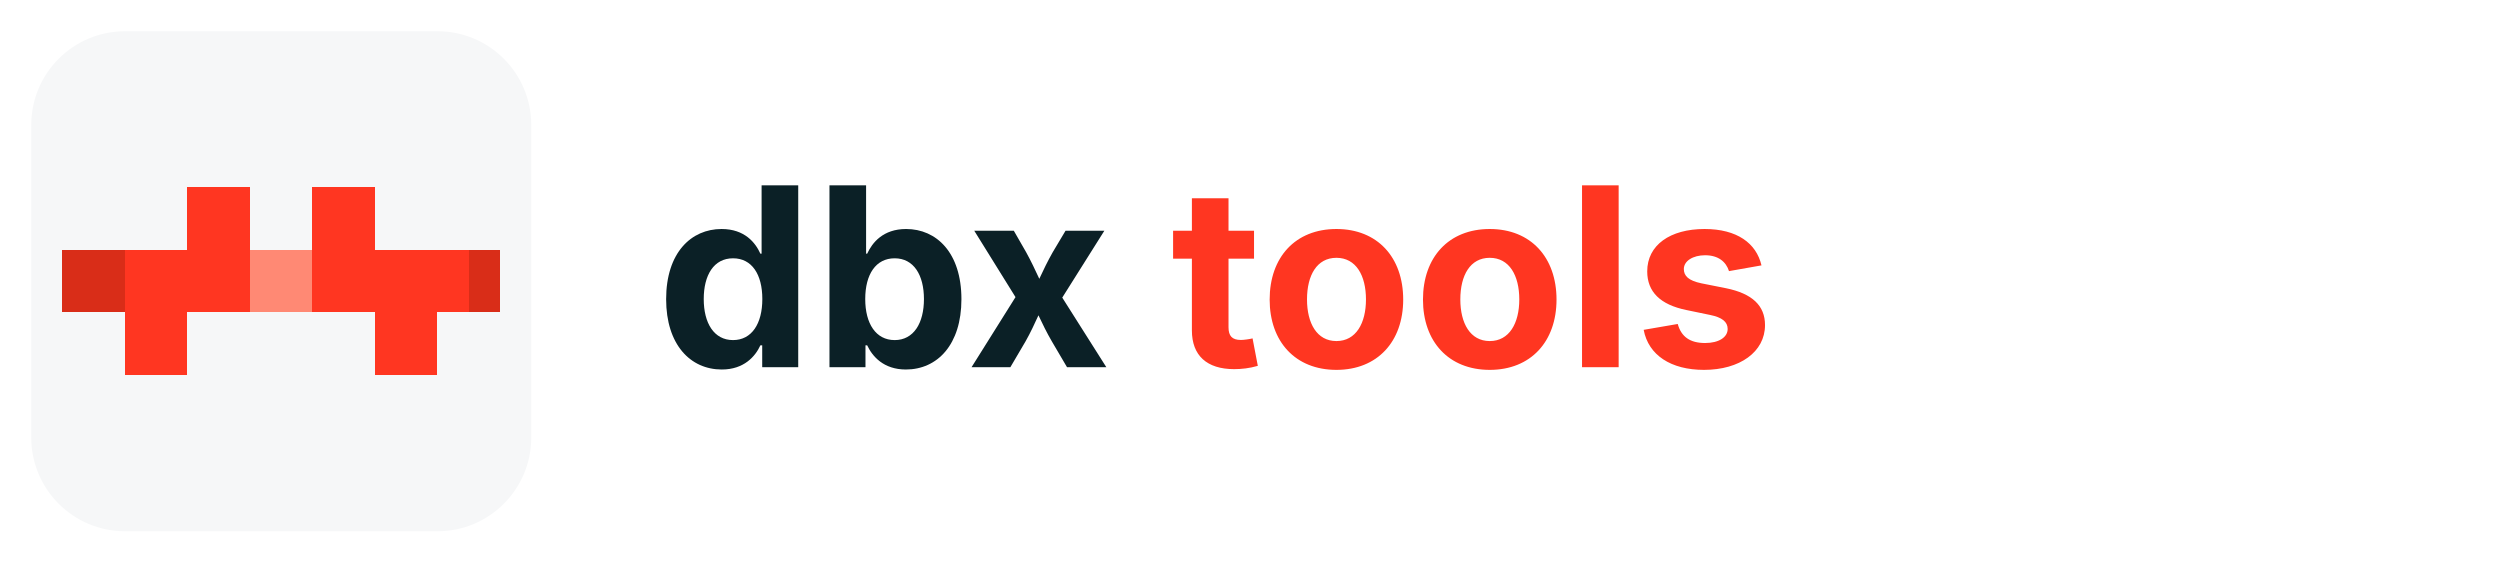
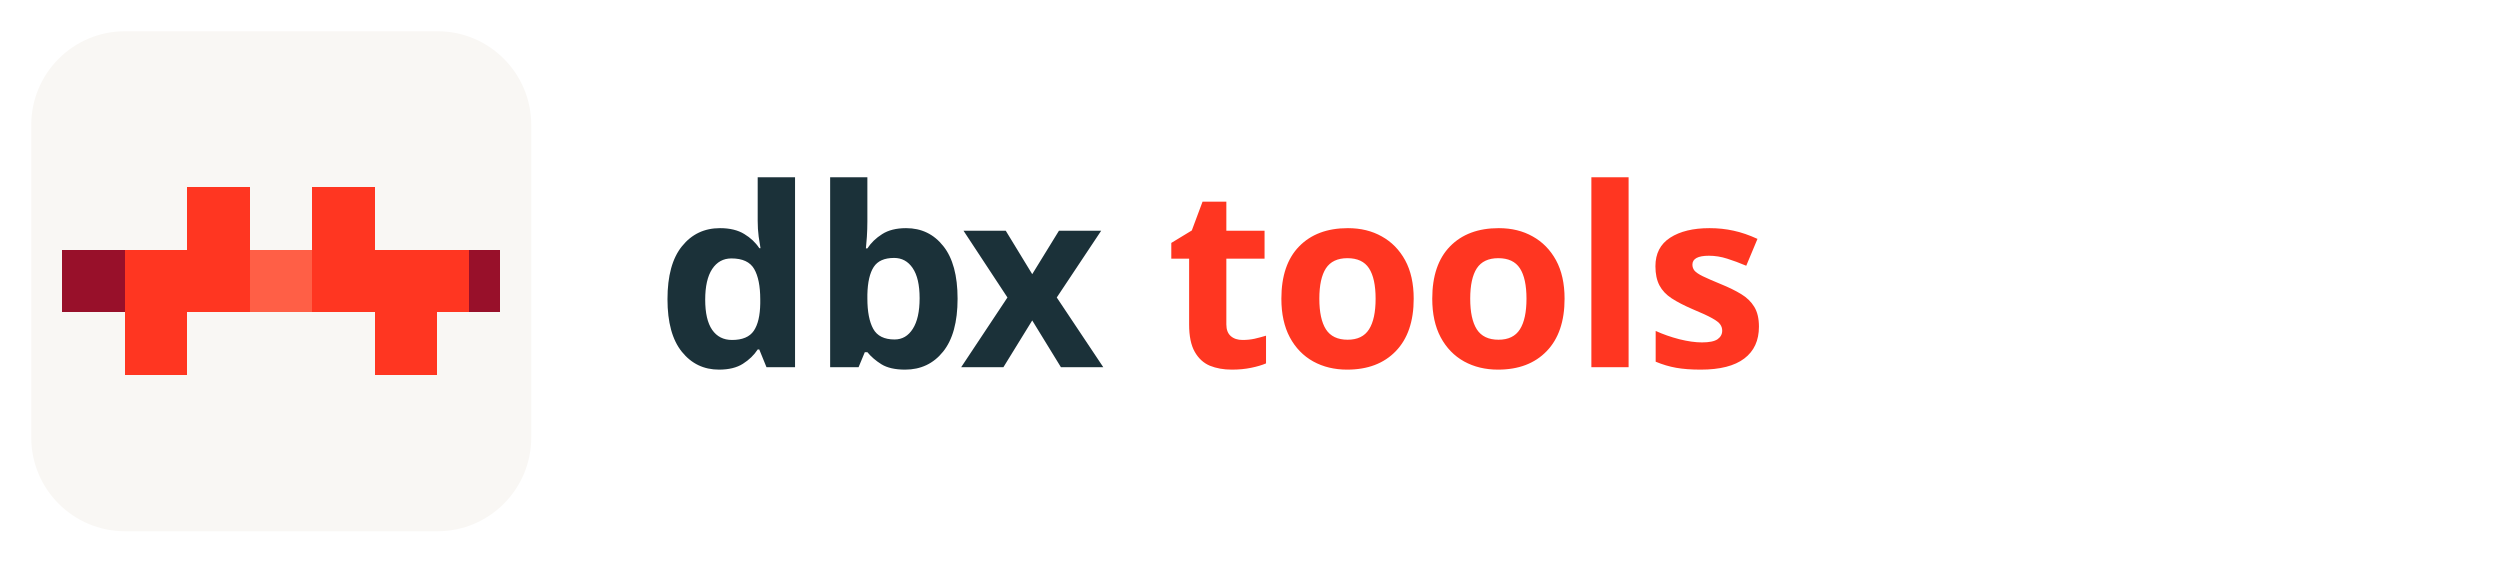
<svg xmlns="http://www.w3.org/2000/svg" viewBox="0 0 320 72" role="img" aria-labelledby="title description">
  <g transform="translate(4 4)">
-     <rect width="64" height="64" rx="12" fill="#F6F7F8" />
+     <rect width="64" height="64" rx="12" fill="#F9F7F4" />
    <g shape-rendering="crispEdges">
      <path d="M4 28h8v8H4zm8 0h8v16h-8zm8-8h8v16h-8zm8 8h8v8h-8zm8-8h8v16h-8zm8 8h8v16h-8zm8 0h4v8h-4z" fill="#FF3621" />
-       <path d="M4 28h8v8H4zm52 0h4v8h-4z" fill="#D92D18" />
-       <path d="M28 28h8v8h-8z" fill="#FF8974" />
+       <path d="M4 28h8v8H4zm52 0h4v8h-4z" fill="#98102A" />
+       <path d="M28 28h8v8h-8z" fill="#FF5F46" />
    </g>
  </g>
-   <text x="84" y="47" font-family="Inter, ui-sans-serif, system-ui, sans-serif" font-size="32" font-weight="700" letter-spacing="0" fill="#0B2026">dbx <tspan fill="#FF3621">tools</tspan>
+   <text x="84" y="47" font-family="'DM Sans', ui-sans-serif, system-ui, sans-serif" font-size="32" font-weight="700" letter-spacing="-0.5" fill="#1B3139">dbx <tspan fill="#FF3621">tools</tspan>
  </text>
</svg>
